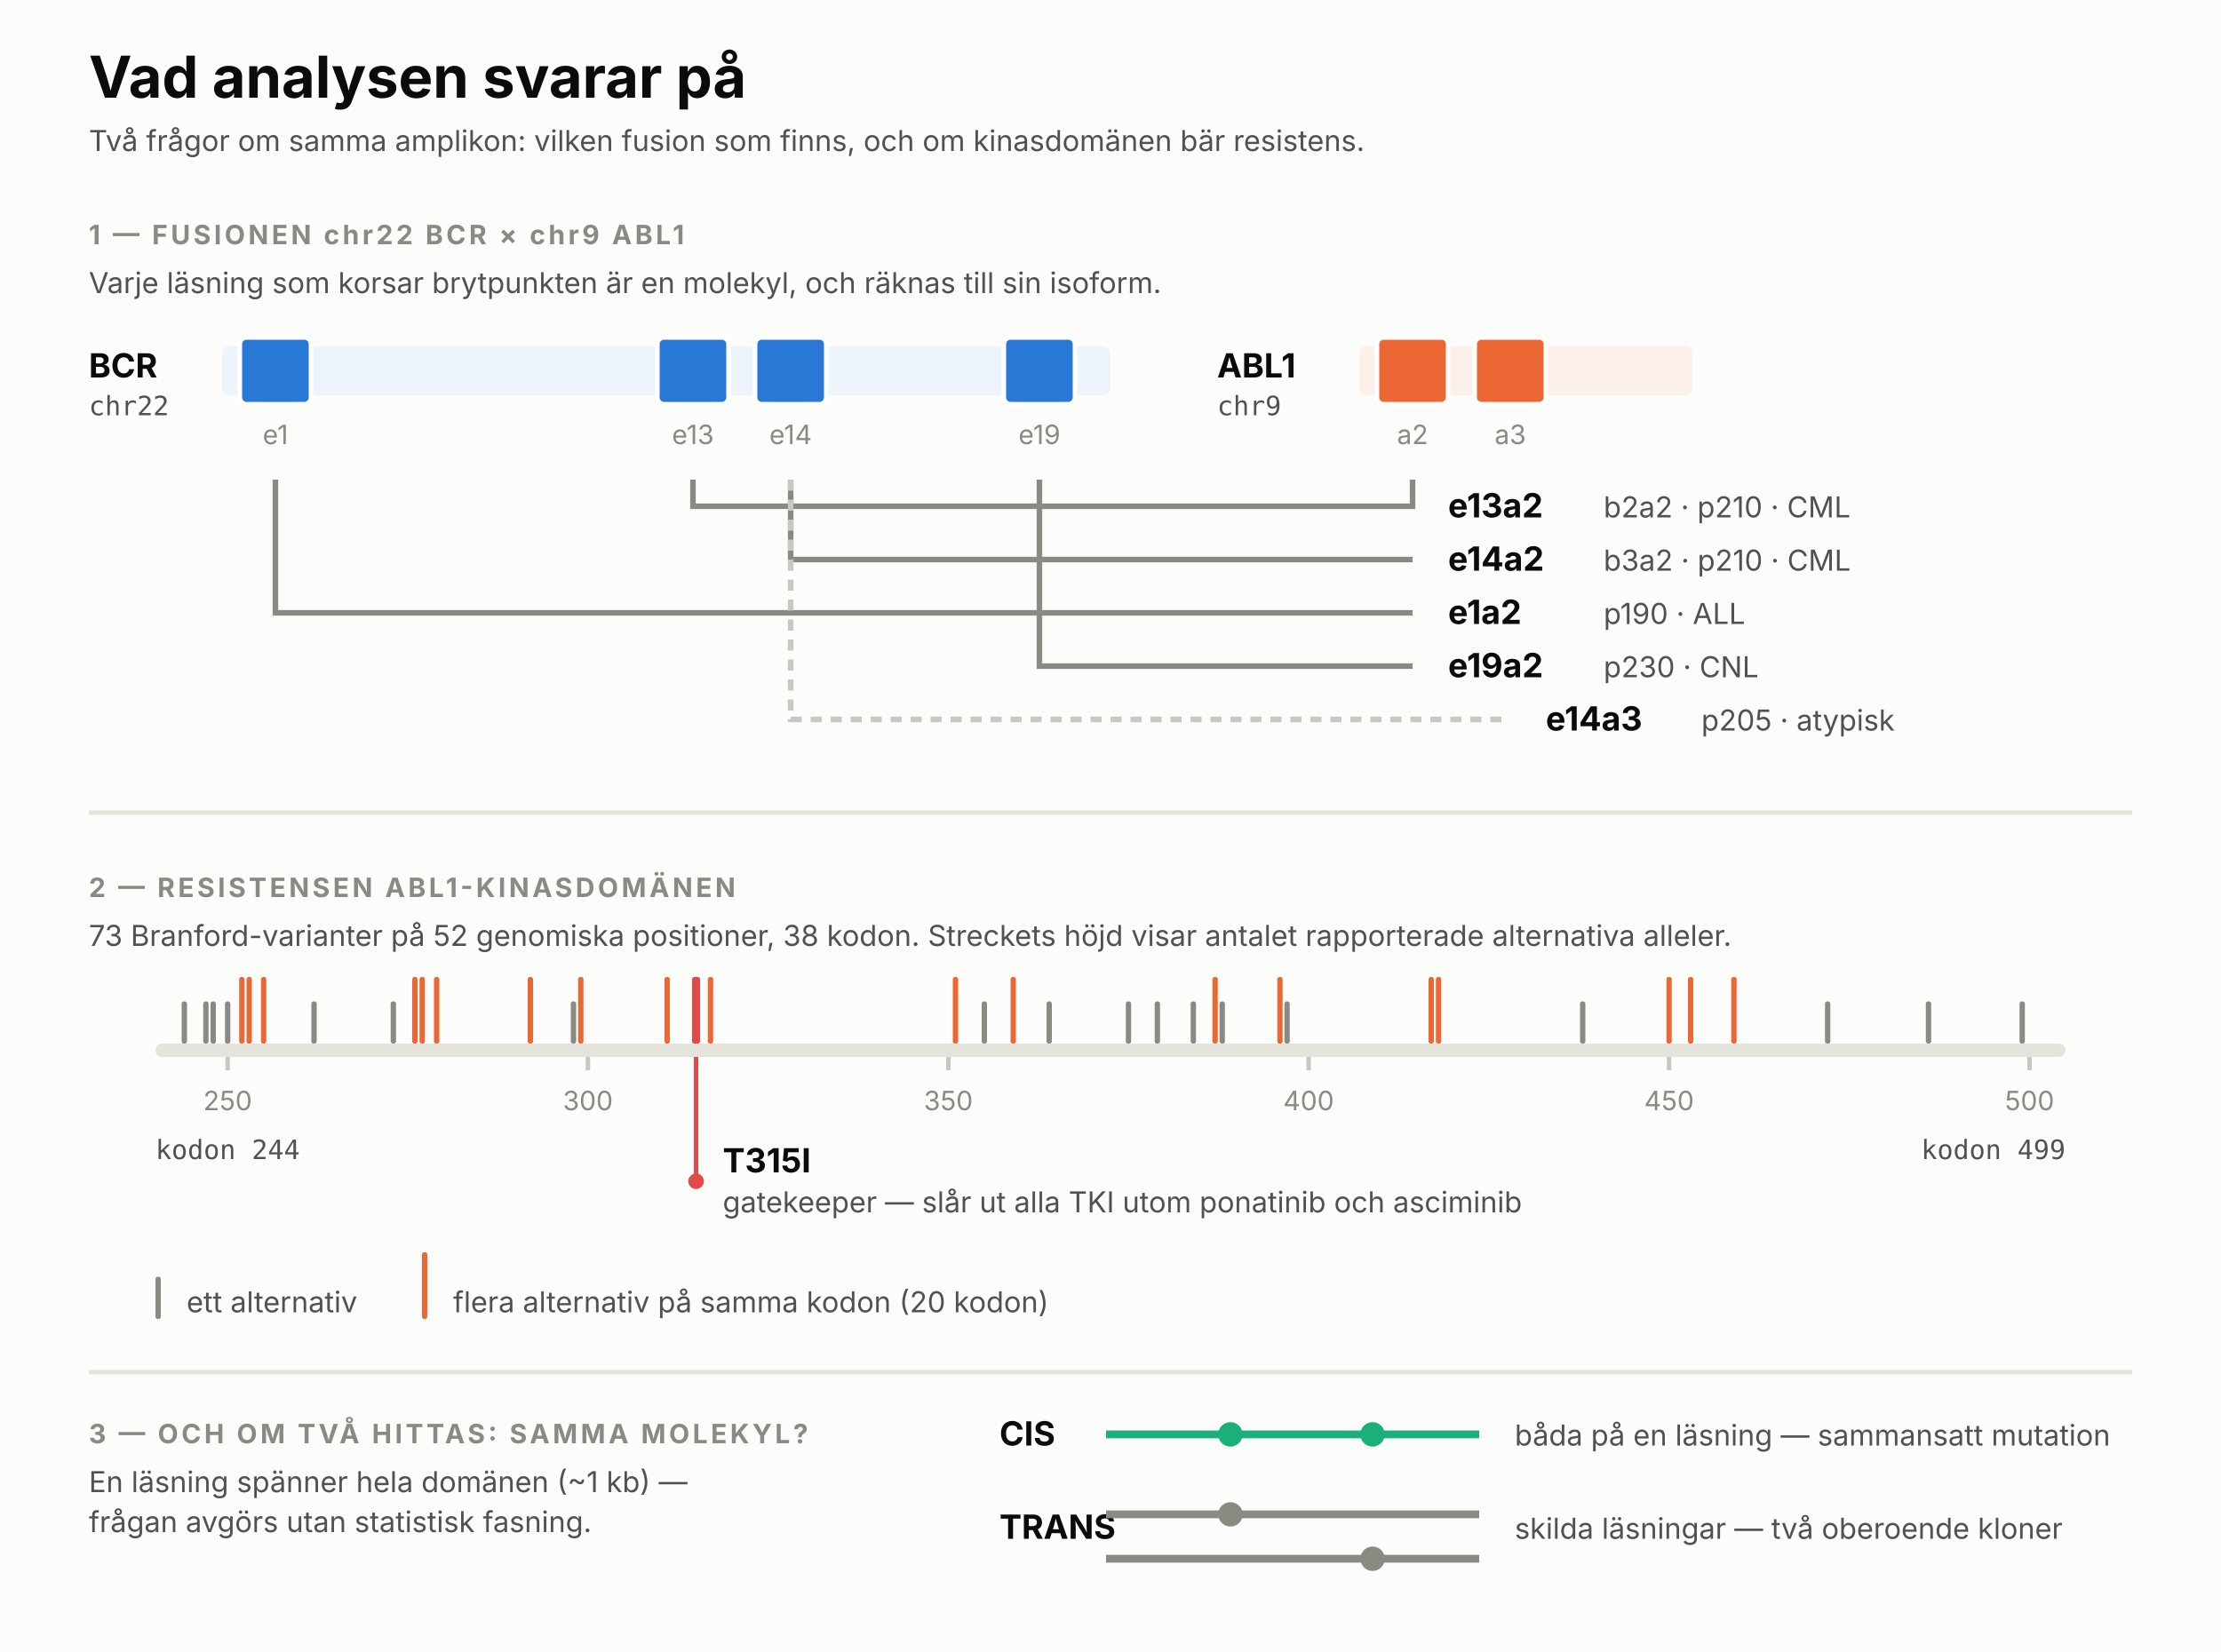
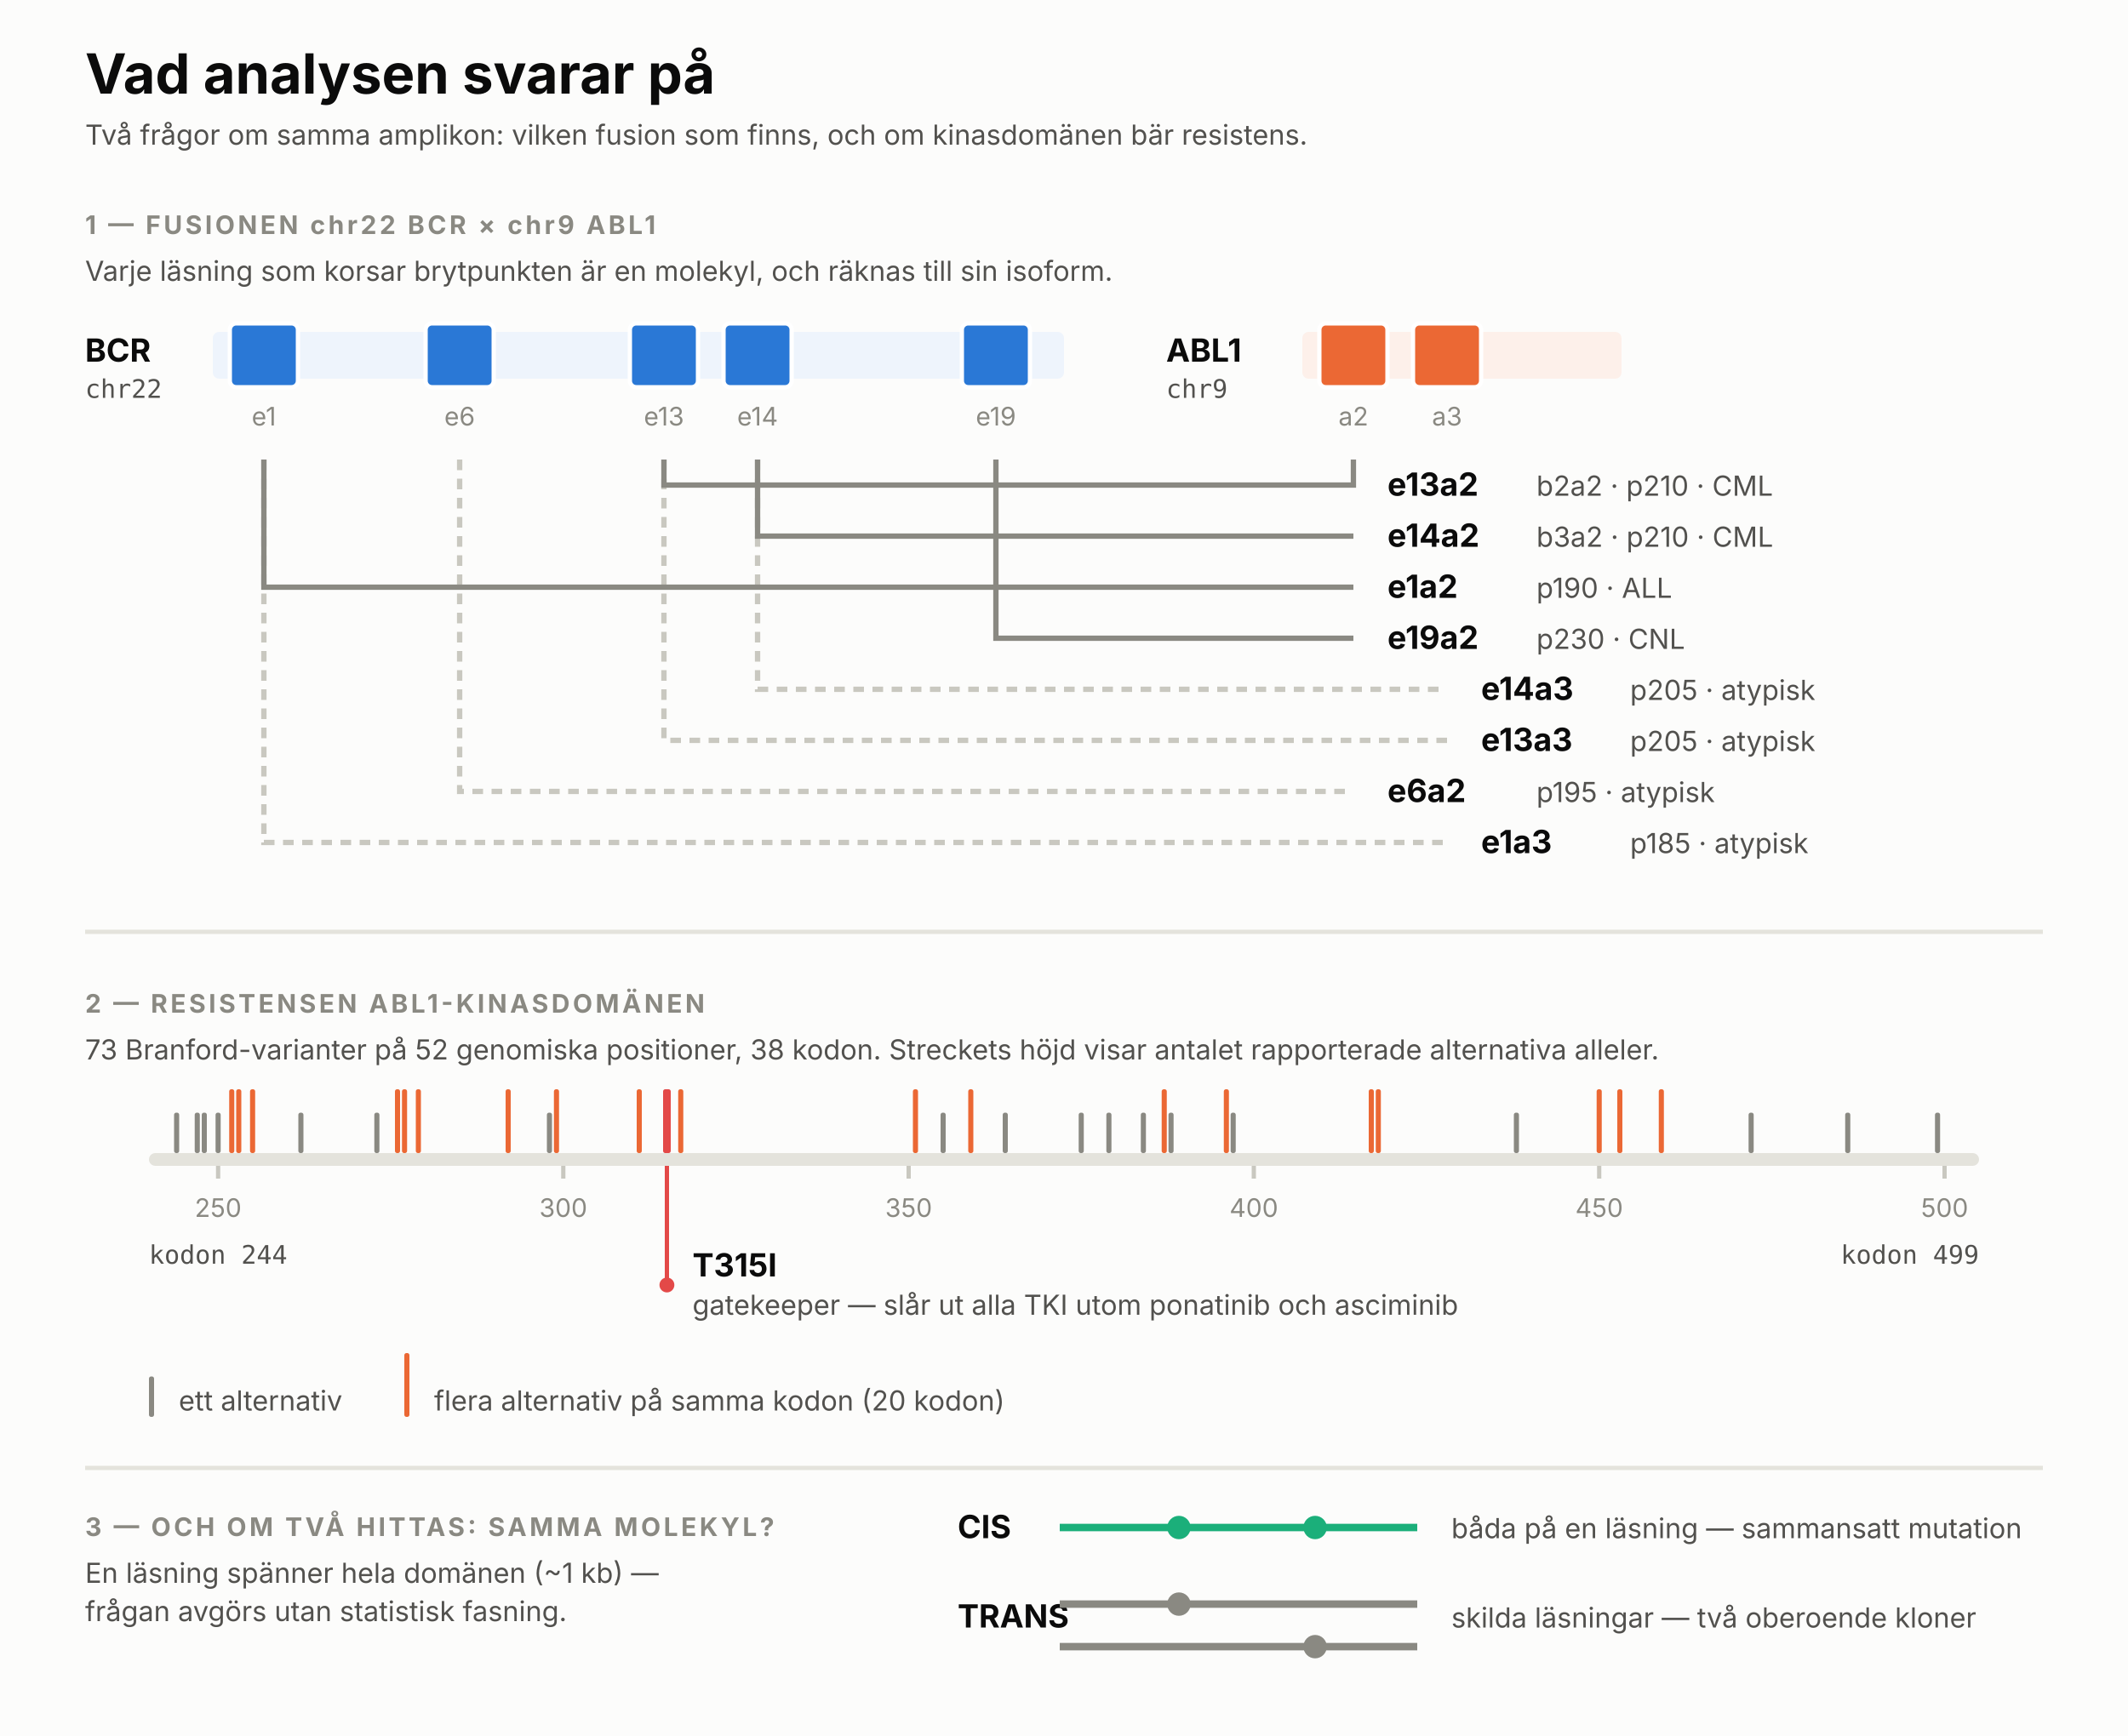
- <svg xmlns="http://www.w3.org/2000/svg" viewBox="0 0 1000 744" width="1000" height="744" font-family="Inter, Helvetica Neue, Arial, sans-serif">
+ <svg xmlns="http://www.w3.org/2000/svg" viewBox="0 0 1000 816" width="1000" height="816" font-family="Inter, Helvetica Neue, Arial, sans-serif">
  <defs>
    <style>
      .big  { font-size:26px; font-weight:700; fill:#0b0b0b; }
      .ttl  { font-size:15px; font-weight:650; fill:#0b0b0b; }
      .sub  { font-size:13px; fill:#52514e; }
      .ax   { font-size:12px; fill:#8a8982; }
      .hdr  { font-size:12px; font-weight:700; fill:#8a8982; letter-spacing:1.4px; }
      .mono { font-size:12px; fill:#52514e; font-family:ui-monospace,SFMono-Regular,Menlo,monospace; }
      .exon { stroke:#ffffff; stroke-width:2; }
    </style>
  </defs>
-   <rect width="1000" height="744" fill="#fcfcfb" />
+   <rect width="1000" height="816" fill="#fcfcfb" />
  <text x="40" y="44" class="big">Vad analysen svarar på</text>
  <text x="40" y="68" class="sub">Två frågor om samma amplikon: vilken fusion som finns, och om kinasdomänen bär resistens.</text>
  <text x="40" y="110" class="hdr">1 — FUSIONEN   chr22 BCR  ×  chr9 ABL1</text>
  <text x="40" y="132" class="sub">Varje läsning som korsar brytpunkten är en molekyl, och räknas till sin isoform.</text>
  <text x="40" y="170" class="ttl" fill="#2a78d6">BCR</text>
  <text x="40" y="187" class="mono">chr22</text>
  <rect x="100" y="156" width="400" height="22" fill="#eef4fc" rx="3" />
  <rect class="exon" x="108" y="152" width="32" height="30" fill="#2a78d6" rx="3" />
  <text x="124" y="200" class="ax" text-anchor="middle">e1</text>
+   <rect class="exon" x="200" y="152" width="32" height="30" fill="#2a78d6" rx="3" />
+   <text x="216" y="200" class="ax" text-anchor="middle">e6</text>
  <rect class="exon" x="296" y="152" width="32" height="30" fill="#2a78d6" rx="3" />
  <text x="312" y="200" class="ax" text-anchor="middle">e13</text>
  <rect class="exon" x="340" y="152" width="32" height="30" fill="#2a78d6" rx="3" />
  <text x="356" y="200" class="ax" text-anchor="middle">e14</text>
  <rect class="exon" x="452" y="152" width="32" height="30" fill="#2a78d6" rx="3" />
  <text x="468" y="200" class="ax" text-anchor="middle">e19</text>
  <text x="548" y="170" class="ttl" fill="#eb6834">ABL1</text>
  <text x="548" y="187" class="mono">chr9</text>
  <rect x="612" y="156" width="150" height="22" fill="#fdf0ea" rx="3" />
  <rect class="exon" x="620" y="152" width="32" height="30" fill="#eb6834" rx="3" />
  <text x="636" y="200" class="ax" text-anchor="middle">a2</text>
  <rect class="exon" x="664" y="152" width="32" height="30" fill="#eb6834" rx="3" />
  <text x="680" y="200" class="ax" text-anchor="middle">a3</text>
+   <g stroke="#c9c8c0" stroke-width="2.5" fill="none" stroke-dasharray="5 4">
+     <path d="M356,216 L356,324 L680,324" />
+     <path d="M312,216 L312,348 L680,348" />
+     <path d="M216,216 L216,372 L636,372" />
+     <path d="M124,216 L124,396 L680,396" />
+   </g>
  <g stroke-width="2.5" fill="none" stroke="#8a8982">
    <path d="M312,216 L312,228 L636,228 L636,216" />
    <path d="M356,216 L356,252 L636,252" />
    <path d="M124,216 L124,276 L636,276" />
    <path d="M468,216 L468,300 L636,300" />
  </g>
-   <path d="M356,216 L356,324 L680,324" stroke="#c9c8c0" stroke-width="2.5" fill="none" stroke-dasharray="5 4" />
  <text x="652" y="233" class="ttl">e13a2</text>
  <text x="722" y="233" class="sub">b2a2 · p210 · CML</text>
  <text x="652" y="257" class="ttl">e14a2</text>
  <text x="722" y="257" class="sub">b3a2 · p210 · CML</text>
  <text x="652" y="281" class="ttl">e1a2</text>
  <text x="722" y="281" class="sub">p190 · ALL</text>
  <text x="652" y="305" class="ttl">e19a2</text>
  <text x="722" y="305" class="sub">p230 · CNL</text>
  <text x="696" y="329" class="ttl" fill="#8a8982">e14a3</text>
  <text x="766" y="329" class="sub">p205 · atypisk</text>
-   <line x1="40" y1="366" x2="960" y2="366" stroke="#e4e3dc" stroke-width="2" />
-   <text x="40" y="404" class="hdr">2 — RESISTENSEN   ABL1-KINASDOMÄNEN</text>
-   <text x="40" y="426" class="sub">73 Branford-varianter på 52 genomiska positioner, 38 kodon. Streckets höjd visar antalet rapporterade alternativa alleler.</text>
-   <rect x="70" y="470" width="860" height="6" fill="#e4e3dc" rx="3" />
-   <rect x="81.8" y="451" width="2.4" height="19" fill="#8a8982" rx="1" />
-   <rect x="91.5" y="451" width="2.4" height="19" fill="#8a8982" rx="1" />
-   <rect x="94.8" y="451" width="2.4" height="19" fill="#8a8982" rx="1" />
-   <rect x="101.3" y="451" width="2.4" height="19" fill="#8a8982" rx="1" />
-   <rect x="107.7" y="440" width="2.4" height="30" fill="#eb6834" rx="1" />
-   <rect x="111.0" y="440" width="2.4" height="30" fill="#eb6834" rx="1" />
-   <rect x="117.5" y="440" width="2.4" height="30" fill="#eb6834" rx="1" />
-   <rect x="140.2" y="451" width="2.4" height="19" fill="#8a8982" rx="1" />
-   <rect x="175.9" y="451" width="2.4" height="19" fill="#8a8982" rx="1" />
-   <rect x="185.6" y="440" width="2.4" height="30" fill="#eb6834" rx="1" />
-   <rect x="188.9" y="440" width="2.4" height="30" fill="#eb6834" rx="1" />
-   <rect x="195.4" y="440" width="2.4" height="30" fill="#eb6834" rx="1" />
-   <rect x="237.6" y="440" width="2.4" height="30" fill="#eb6834" rx="1" />
-   <rect x="257.0" y="451" width="2.4" height="19" fill="#8a8982" rx="1" />
-   <rect x="260.3" y="440" width="2.4" height="30" fill="#eb6834" rx="1" />
-   <rect x="299.2" y="440" width="2.4" height="30" fill="#eb6834" rx="1" />
-   <rect x="311.6" y="440" width="3.6" height="30" fill="#e34948" rx="1" />
-   <rect x="318.7" y="440" width="2.4" height="30" fill="#eb6834" rx="1" />
-   <rect x="429.0" y="440" width="2.4" height="30" fill="#eb6834" rx="1" />
-   <rect x="442.0" y="451" width="2.4" height="19" fill="#8a8982" rx="1" />
-   <rect x="455.0" y="440" width="2.4" height="30" fill="#eb6834" rx="1" />
-   <rect x="471.2" y="451" width="2.4" height="19" fill="#8a8982" rx="1" />
-   <rect x="506.9" y="451" width="2.4" height="19" fill="#8a8982" rx="1" />
-   <rect x="519.9" y="451" width="2.4" height="19" fill="#8a8982" rx="1" />
-   <rect x="536.1" y="451" width="2.4" height="19" fill="#8a8982" rx="1" />
-   <rect x="545.9" y="440" width="2.4" height="30" fill="#eb6834" rx="1" />
-   <rect x="549.1" y="451" width="2.4" height="19" fill="#8a8982" rx="1" />
-   <rect x="575.1" y="440" width="2.4" height="30" fill="#eb6834" rx="1" />
-   <rect x="578.3" y="451" width="2.4" height="19" fill="#8a8982" rx="1" />
-   <rect x="643.2" y="440" width="2.4" height="30" fill="#eb6834" rx="1" />
-   <rect x="646.5" y="440" width="2.4" height="30" fill="#eb6834" rx="1" />
-   <rect x="711.4" y="451" width="2.4" height="19" fill="#8a8982" rx="1" />
-   <rect x="750.3" y="440" width="2.4" height="30" fill="#eb6834" rx="1" />
-   <rect x="760.0" y="440" width="2.4" height="30" fill="#eb6834" rx="1" />
-   <rect x="779.5" y="440" width="2.4" height="30" fill="#eb6834" rx="1" />
-   <rect x="821.7" y="451" width="2.4" height="19" fill="#8a8982" rx="1" />
-   <rect x="867.1" y="451" width="2.4" height="19" fill="#8a8982" rx="1" />
-   <rect x="909.3" y="451" width="2.4" height="19" fill="#8a8982" rx="1" />
-   <line x1="102.5" y1="476" x2="102.5" y2="482" stroke="#c9c8c0" stroke-width="2" />
-   <text x="102.5" y="500" class="ax" text-anchor="middle">250</text>
-   <line x1="264.7" y1="476" x2="264.7" y2="482" stroke="#c9c8c0" stroke-width="2" />
-   <text x="264.7" y="500" class="ax" text-anchor="middle">300</text>
-   <line x1="427.0" y1="476" x2="427.0" y2="482" stroke="#c9c8c0" stroke-width="2" />
-   <text x="427.0" y="500" class="ax" text-anchor="middle">350</text>
-   <line x1="589.2" y1="476" x2="589.2" y2="482" stroke="#c9c8c0" stroke-width="2" />
-   <text x="589.2" y="500" class="ax" text-anchor="middle">400</text>
-   <line x1="751.5" y1="476" x2="751.5" y2="482" stroke="#c9c8c0" stroke-width="2" />
-   <text x="751.5" y="500" class="ax" text-anchor="middle">450</text>
-   <line x1="913.8" y1="476" x2="913.8" y2="482" stroke="#c9c8c0" stroke-width="2" />
-   <text x="913.8" y="500" class="ax" text-anchor="middle">500</text>
-   <text x="70" y="522" class="mono">kodon 244</text>
-   <text x="930" y="522" class="mono" text-anchor="end">kodon 499</text>
-   <path d="M313.4,476 L313.4,532" stroke="#e34948" stroke-width="2" />
-   <circle cx="313.4" cy="532" r="3.5" fill="#e34948" />
-   <text x="325.4" y="528" class="ttl" fill="#e34948">T315I</text>
-   <text x="325.4" y="546" class="sub">gatekeeper — slår ut alla TKI utom ponatinib och asciminib</text>
-   <g transform="translate(70,588)">
-     <rect x="0" y="-13" width="2.4" height="19" fill="#8a8982" rx="1" />
-     <text x="14" y="3" class="sub">ett alternativ</text>
-     <rect x="120" y="-24" width="2.4" height="30" fill="#eb6834" rx="1" />
-     <text x="134" y="3" class="sub">flera alternativ på samma kodon (20 kodon)</text>
-   </g>
-   <line x1="40" y1="618" x2="960" y2="618" stroke="#e4e3dc" stroke-width="2" />
-   <text x="40" y="650" class="hdr">3 — OCH OM TVÅ HITTAS: SAMMA MOLEKYL?</text>
-   <text x="40" y="672" class="sub">En läsning spänner hela domänen (~1 kb) —</text>
-   <text x="40" y="690" class="sub">frågan avgörs utan statistisk fasning.</text>
-   <g transform="translate(450,646)">
-     <text x="0" y="5" class="ttl" fill="#1baf7a">CIS</text>
-     <line x1="48" y1="0" x2="216" y2="0" stroke="#1baf7a" stroke-width="3.5" />
-     <circle cx="104" cy="0" r="5.5" fill="#1baf7a" />
-     <circle cx="168" cy="0" r="5.5" fill="#1baf7a" />
-     <text x="232" y="5" class="sub">båda på en läsning — sammansatt mutation</text>
-   </g>
-   <g transform="translate(450,682)">
-     <text x="0" y="11" class="ttl">TRANS</text>
-     <line x1="48" y1="0" x2="216" y2="0" stroke="#8a8982" stroke-width="3.5" />
-     <circle cx="104" cy="0" r="5.5" fill="#8a8982" />
-     <line x1="48" y1="20" x2="216" y2="20" stroke="#8a8982" stroke-width="3.5" />
-     <circle cx="168" cy="20" r="5.5" fill="#8a8982" />
-     <text x="232" y="11" class="sub">skilda läsningar — två oberoende kloner</text>
+   <text x="696" y="353" class="ttl" fill="#8a8982">e13a3</text>
+   <text x="766" y="353" class="sub">p205 · atypisk</text>
+   <text x="652" y="377" class="ttl" fill="#8a8982">e6a2</text>
+   <text x="722" y="377" class="sub">p195 · atypisk</text>
+   <text x="696" y="401" class="ttl" fill="#8a8982">e1a3</text>
+   <text x="766" y="401" class="sub">p185 · atypisk</text>
+   <g transform="translate(0,72)">
+     <line x1="40" y1="366" x2="960" y2="366" stroke="#e4e3dc" stroke-width="2" />
+     <text x="40" y="404" class="hdr">2 — RESISTENSEN   ABL1-KINASDOMÄNEN</text>
+     <text x="40" y="426" class="sub">73 Branford-varianter på 52 genomiska positioner, 38 kodon. Streckets höjd visar antalet rapporterade alternativa alleler.</text>
+     <rect x="70" y="470" width="860" height="6" fill="#e4e3dc" rx="3" />
+     <rect x="81.8" y="451" width="2.4" height="19" fill="#8a8982" rx="1" />
+     <rect x="91.5" y="451" width="2.4" height="19" fill="#8a8982" rx="1" />
+     <rect x="94.8" y="451" width="2.4" height="19" fill="#8a8982" rx="1" />
+     <rect x="101.3" y="451" width="2.4" height="19" fill="#8a8982" rx="1" />
+     <rect x="107.7" y="440" width="2.4" height="30" fill="#eb6834" rx="1" />
+     <rect x="111.0" y="440" width="2.4" height="30" fill="#eb6834" rx="1" />
+     <rect x="117.5" y="440" width="2.4" height="30" fill="#eb6834" rx="1" />
+     <rect x="140.2" y="451" width="2.4" height="19" fill="#8a8982" rx="1" />
+     <rect x="175.9" y="451" width="2.4" height="19" fill="#8a8982" rx="1" />
+     <rect x="185.6" y="440" width="2.4" height="30" fill="#eb6834" rx="1" />
+     <rect x="188.9" y="440" width="2.4" height="30" fill="#eb6834" rx="1" />
+     <rect x="195.4" y="440" width="2.4" height="30" fill="#eb6834" rx="1" />
+     <rect x="237.6" y="440" width="2.4" height="30" fill="#eb6834" rx="1" />
+     <rect x="257.0" y="451" width="2.4" height="19" fill="#8a8982" rx="1" />
+     <rect x="260.3" y="440" width="2.4" height="30" fill="#eb6834" rx="1" />
+     <rect x="299.2" y="440" width="2.4" height="30" fill="#eb6834" rx="1" />
+     <rect x="311.6" y="440" width="3.6" height="30" fill="#e34948" rx="1" />
+     <rect x="318.7" y="440" width="2.4" height="30" fill="#eb6834" rx="1" />
+     <rect x="429.0" y="440" width="2.4" height="30" fill="#eb6834" rx="1" />
+     <rect x="442.0" y="451" width="2.4" height="19" fill="#8a8982" rx="1" />
+     <rect x="455.0" y="440" width="2.4" height="30" fill="#eb6834" rx="1" />
+     <rect x="471.2" y="451" width="2.4" height="19" fill="#8a8982" rx="1" />
+     <rect x="506.9" y="451" width="2.4" height="19" fill="#8a8982" rx="1" />
+     <rect x="519.9" y="451" width="2.4" height="19" fill="#8a8982" rx="1" />
+     <rect x="536.1" y="451" width="2.4" height="19" fill="#8a8982" rx="1" />
+     <rect x="545.9" y="440" width="2.4" height="30" fill="#eb6834" rx="1" />
+     <rect x="549.1" y="451" width="2.4" height="19" fill="#8a8982" rx="1" />
+     <rect x="575.1" y="440" width="2.4" height="30" fill="#eb6834" rx="1" />
+     <rect x="578.3" y="451" width="2.4" height="19" fill="#8a8982" rx="1" />
+     <rect x="643.2" y="440" width="2.4" height="30" fill="#eb6834" rx="1" />
+     <rect x="646.5" y="440" width="2.4" height="30" fill="#eb6834" rx="1" />
+     <rect x="711.4" y="451" width="2.4" height="19" fill="#8a8982" rx="1" />
+     <rect x="750.3" y="440" width="2.4" height="30" fill="#eb6834" rx="1" />
+     <rect x="760.0" y="440" width="2.4" height="30" fill="#eb6834" rx="1" />
+     <rect x="779.5" y="440" width="2.4" height="30" fill="#eb6834" rx="1" />
+     <rect x="821.7" y="451" width="2.4" height="19" fill="#8a8982" rx="1" />
+     <rect x="867.1" y="451" width="2.4" height="19" fill="#8a8982" rx="1" />
+     <rect x="909.3" y="451" width="2.4" height="19" fill="#8a8982" rx="1" />
+     <line x1="102.5" y1="476" x2="102.5" y2="482" stroke="#c9c8c0" stroke-width="2" />
+     <text x="102.5" y="500" class="ax" text-anchor="middle">250</text>
+     <line x1="264.7" y1="476" x2="264.7" y2="482" stroke="#c9c8c0" stroke-width="2" />
+     <text x="264.7" y="500" class="ax" text-anchor="middle">300</text>
+     <line x1="427.0" y1="476" x2="427.0" y2="482" stroke="#c9c8c0" stroke-width="2" />
+     <text x="427.0" y="500" class="ax" text-anchor="middle">350</text>
+     <line x1="589.2" y1="476" x2="589.2" y2="482" stroke="#c9c8c0" stroke-width="2" />
+     <text x="589.2" y="500" class="ax" text-anchor="middle">400</text>
+     <line x1="751.5" y1="476" x2="751.5" y2="482" stroke="#c9c8c0" stroke-width="2" />
+     <text x="751.5" y="500" class="ax" text-anchor="middle">450</text>
+     <line x1="913.8" y1="476" x2="913.8" y2="482" stroke="#c9c8c0" stroke-width="2" />
+     <text x="913.8" y="500" class="ax" text-anchor="middle">500</text>
+     <text x="70" y="522" class="mono">kodon 244</text>
+     <text x="930" y="522" class="mono" text-anchor="end">kodon 499</text>
+     <path d="M313.4,476 L313.4,532" stroke="#e34948" stroke-width="2" />
+     <circle cx="313.4" cy="532" r="3.5" fill="#e34948" />
+     <text x="325.4" y="528" class="ttl" fill="#e34948">T315I</text>
+     <text x="325.4" y="546" class="sub">gatekeeper — slår ut alla TKI utom ponatinib och asciminib</text>
+     <g transform="translate(70,588)">
+       <rect x="0" y="-13" width="2.4" height="19" fill="#8a8982" rx="1" />
+       <text x="14" y="3" class="sub">ett alternativ</text>
+       <rect x="120" y="-24" width="2.4" height="30" fill="#eb6834" rx="1" />
+       <text x="134" y="3" class="sub">flera alternativ på samma kodon (20 kodon)</text>
+     </g>
+     <line x1="40" y1="618" x2="960" y2="618" stroke="#e4e3dc" stroke-width="2" />
+     <text x="40" y="650" class="hdr">3 — OCH OM TVÅ HITTAS: SAMMA MOLEKYL?</text>
+     <text x="40" y="672" class="sub">En läsning spänner hela domänen (~1 kb) —</text>
+     <text x="40" y="690" class="sub">frågan avgörs utan statistisk fasning.</text>
+     <g transform="translate(450,646)">
+       <text x="0" y="5" class="ttl" fill="#1baf7a">CIS</text>
+       <line x1="48" y1="0" x2="216" y2="0" stroke="#1baf7a" stroke-width="3.5" />
+       <circle cx="104" cy="0" r="5.5" fill="#1baf7a" />
+       <circle cx="168" cy="0" r="5.5" fill="#1baf7a" />
+       <text x="232" y="5" class="sub">båda på en läsning — sammansatt mutation</text>
+     </g>
+     <g transform="translate(450,682)">
+       <text x="0" y="11" class="ttl">TRANS</text>
+       <line x1="48" y1="0" x2="216" y2="0" stroke="#8a8982" stroke-width="3.5" />
+       <circle cx="104" cy="0" r="5.5" fill="#8a8982" />
+       <line x1="48" y1="20" x2="216" y2="20" stroke="#8a8982" stroke-width="3.5" />
+       <circle cx="168" cy="20" r="5.5" fill="#8a8982" />
+       <text x="232" y="11" class="sub">skilda läsningar — två oberoende kloner</text>
+     </g>
  </g>
</svg>
